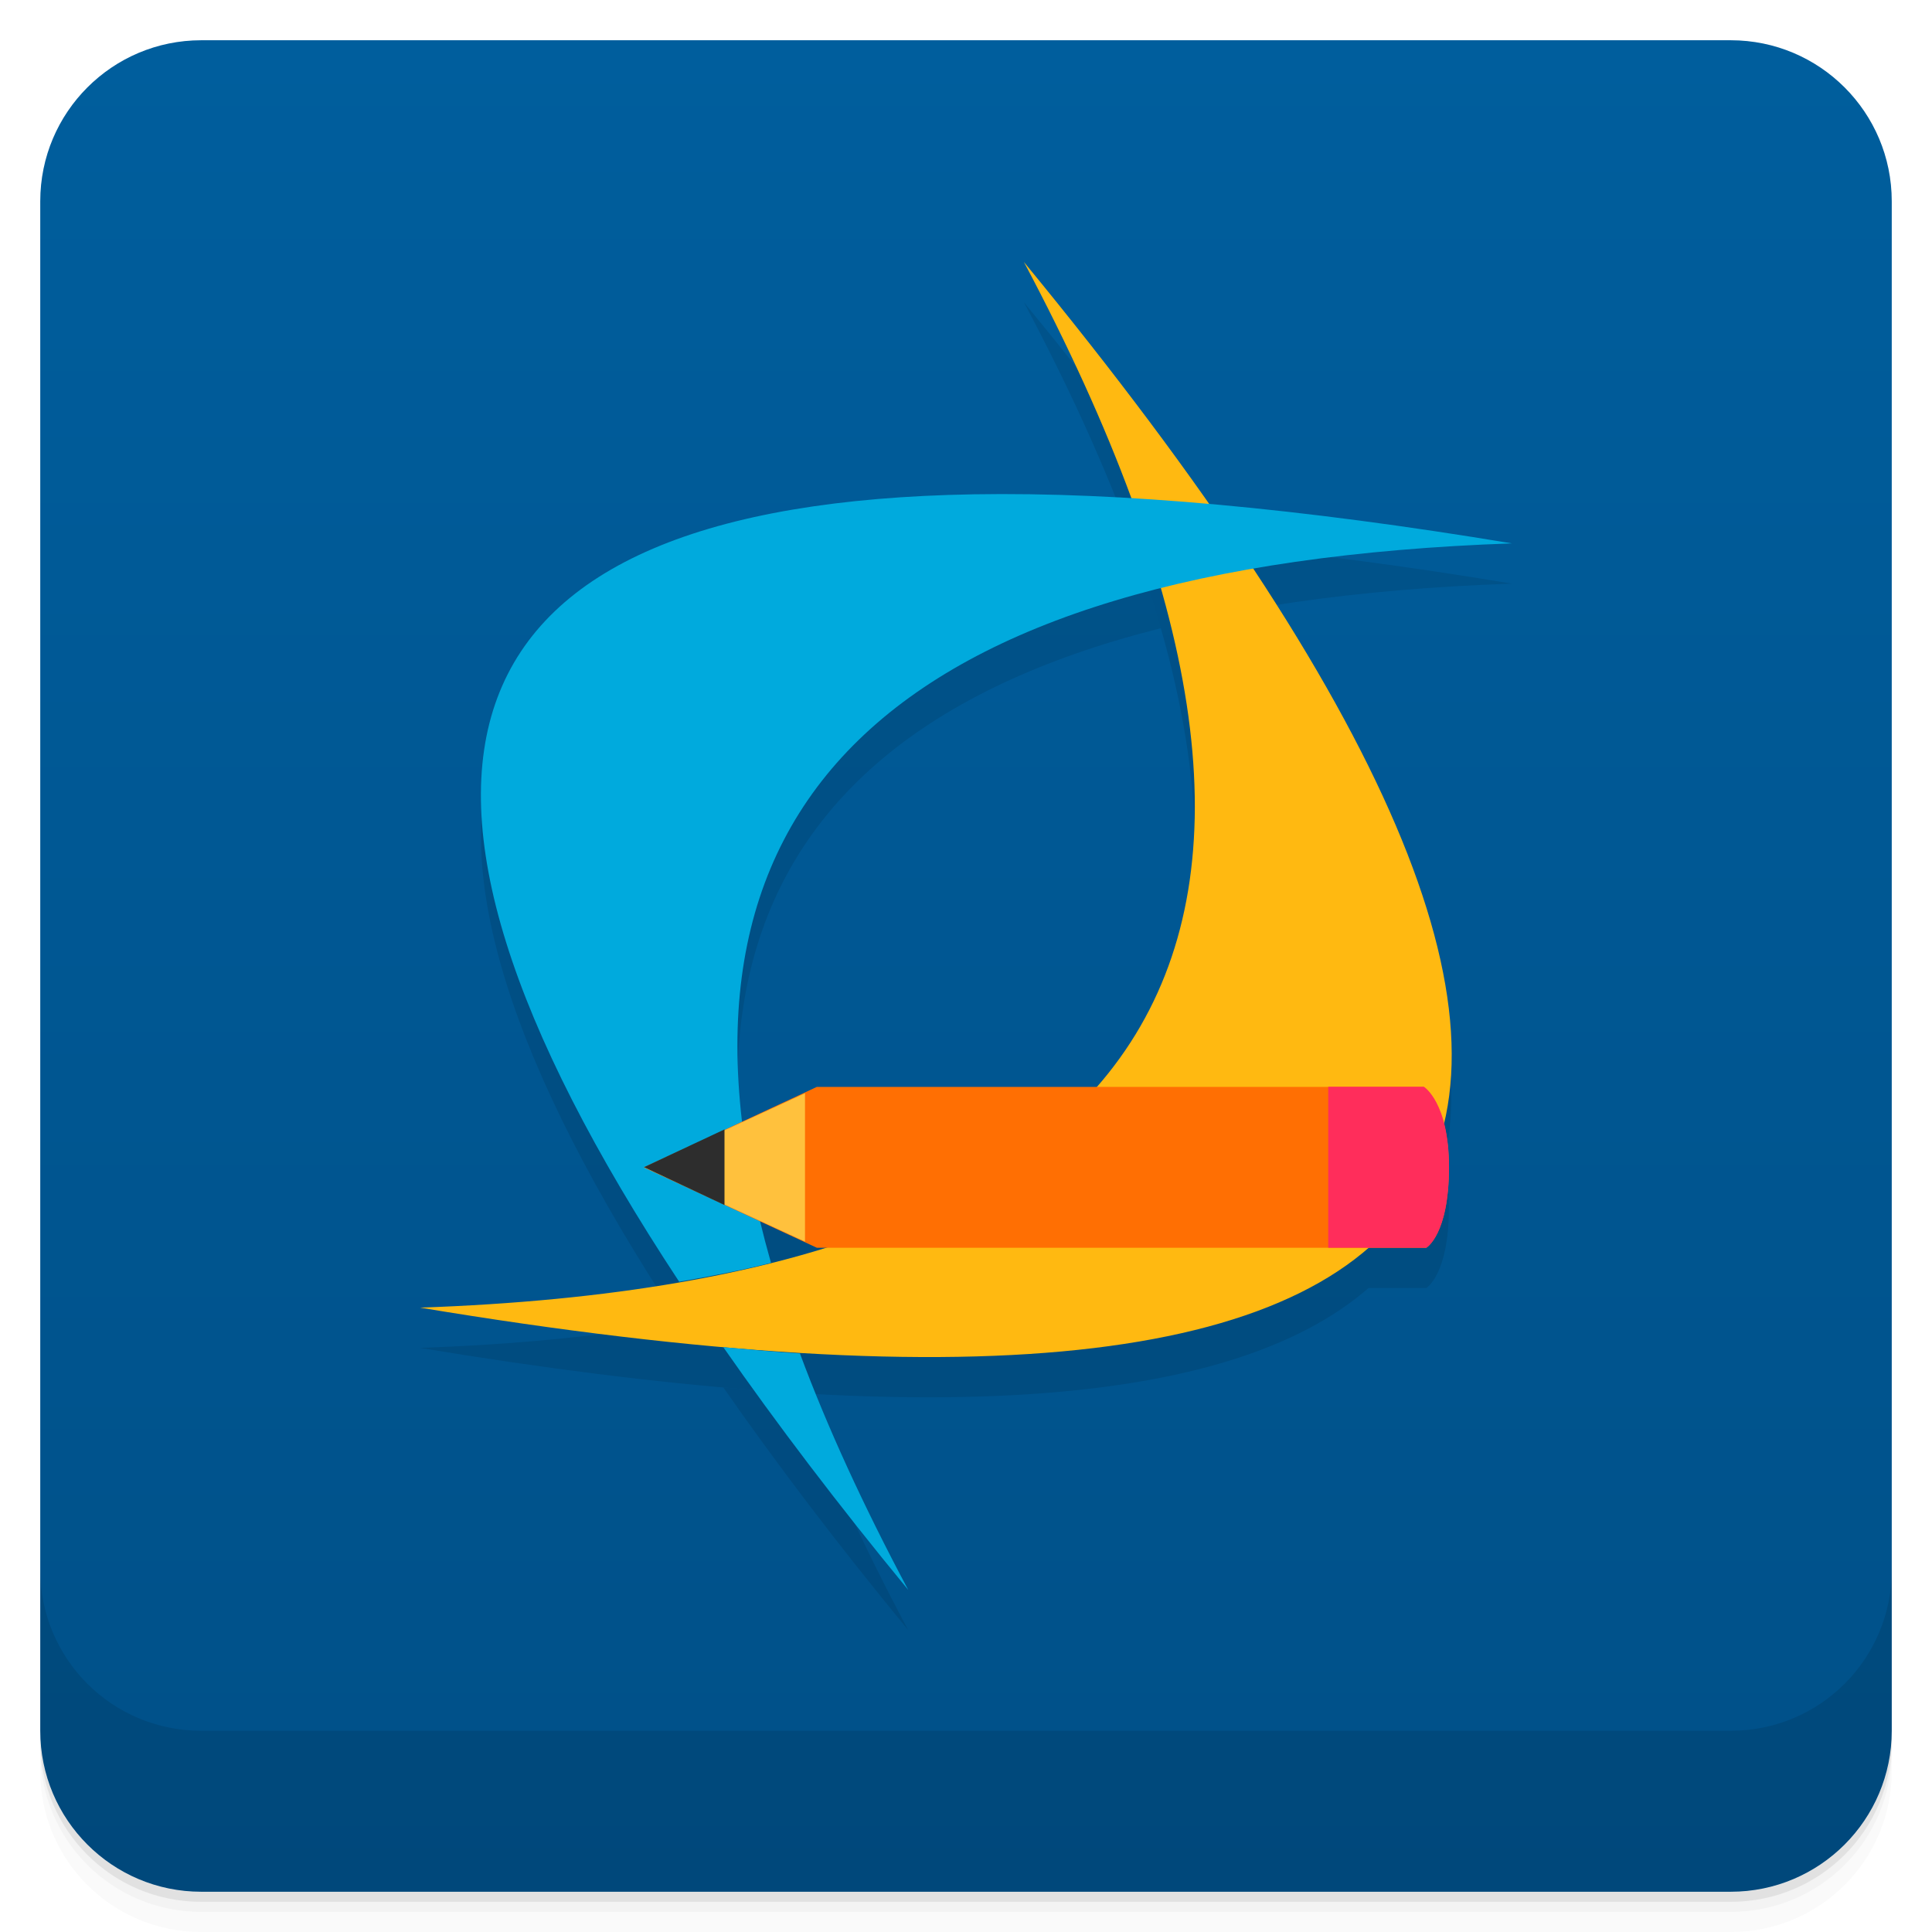
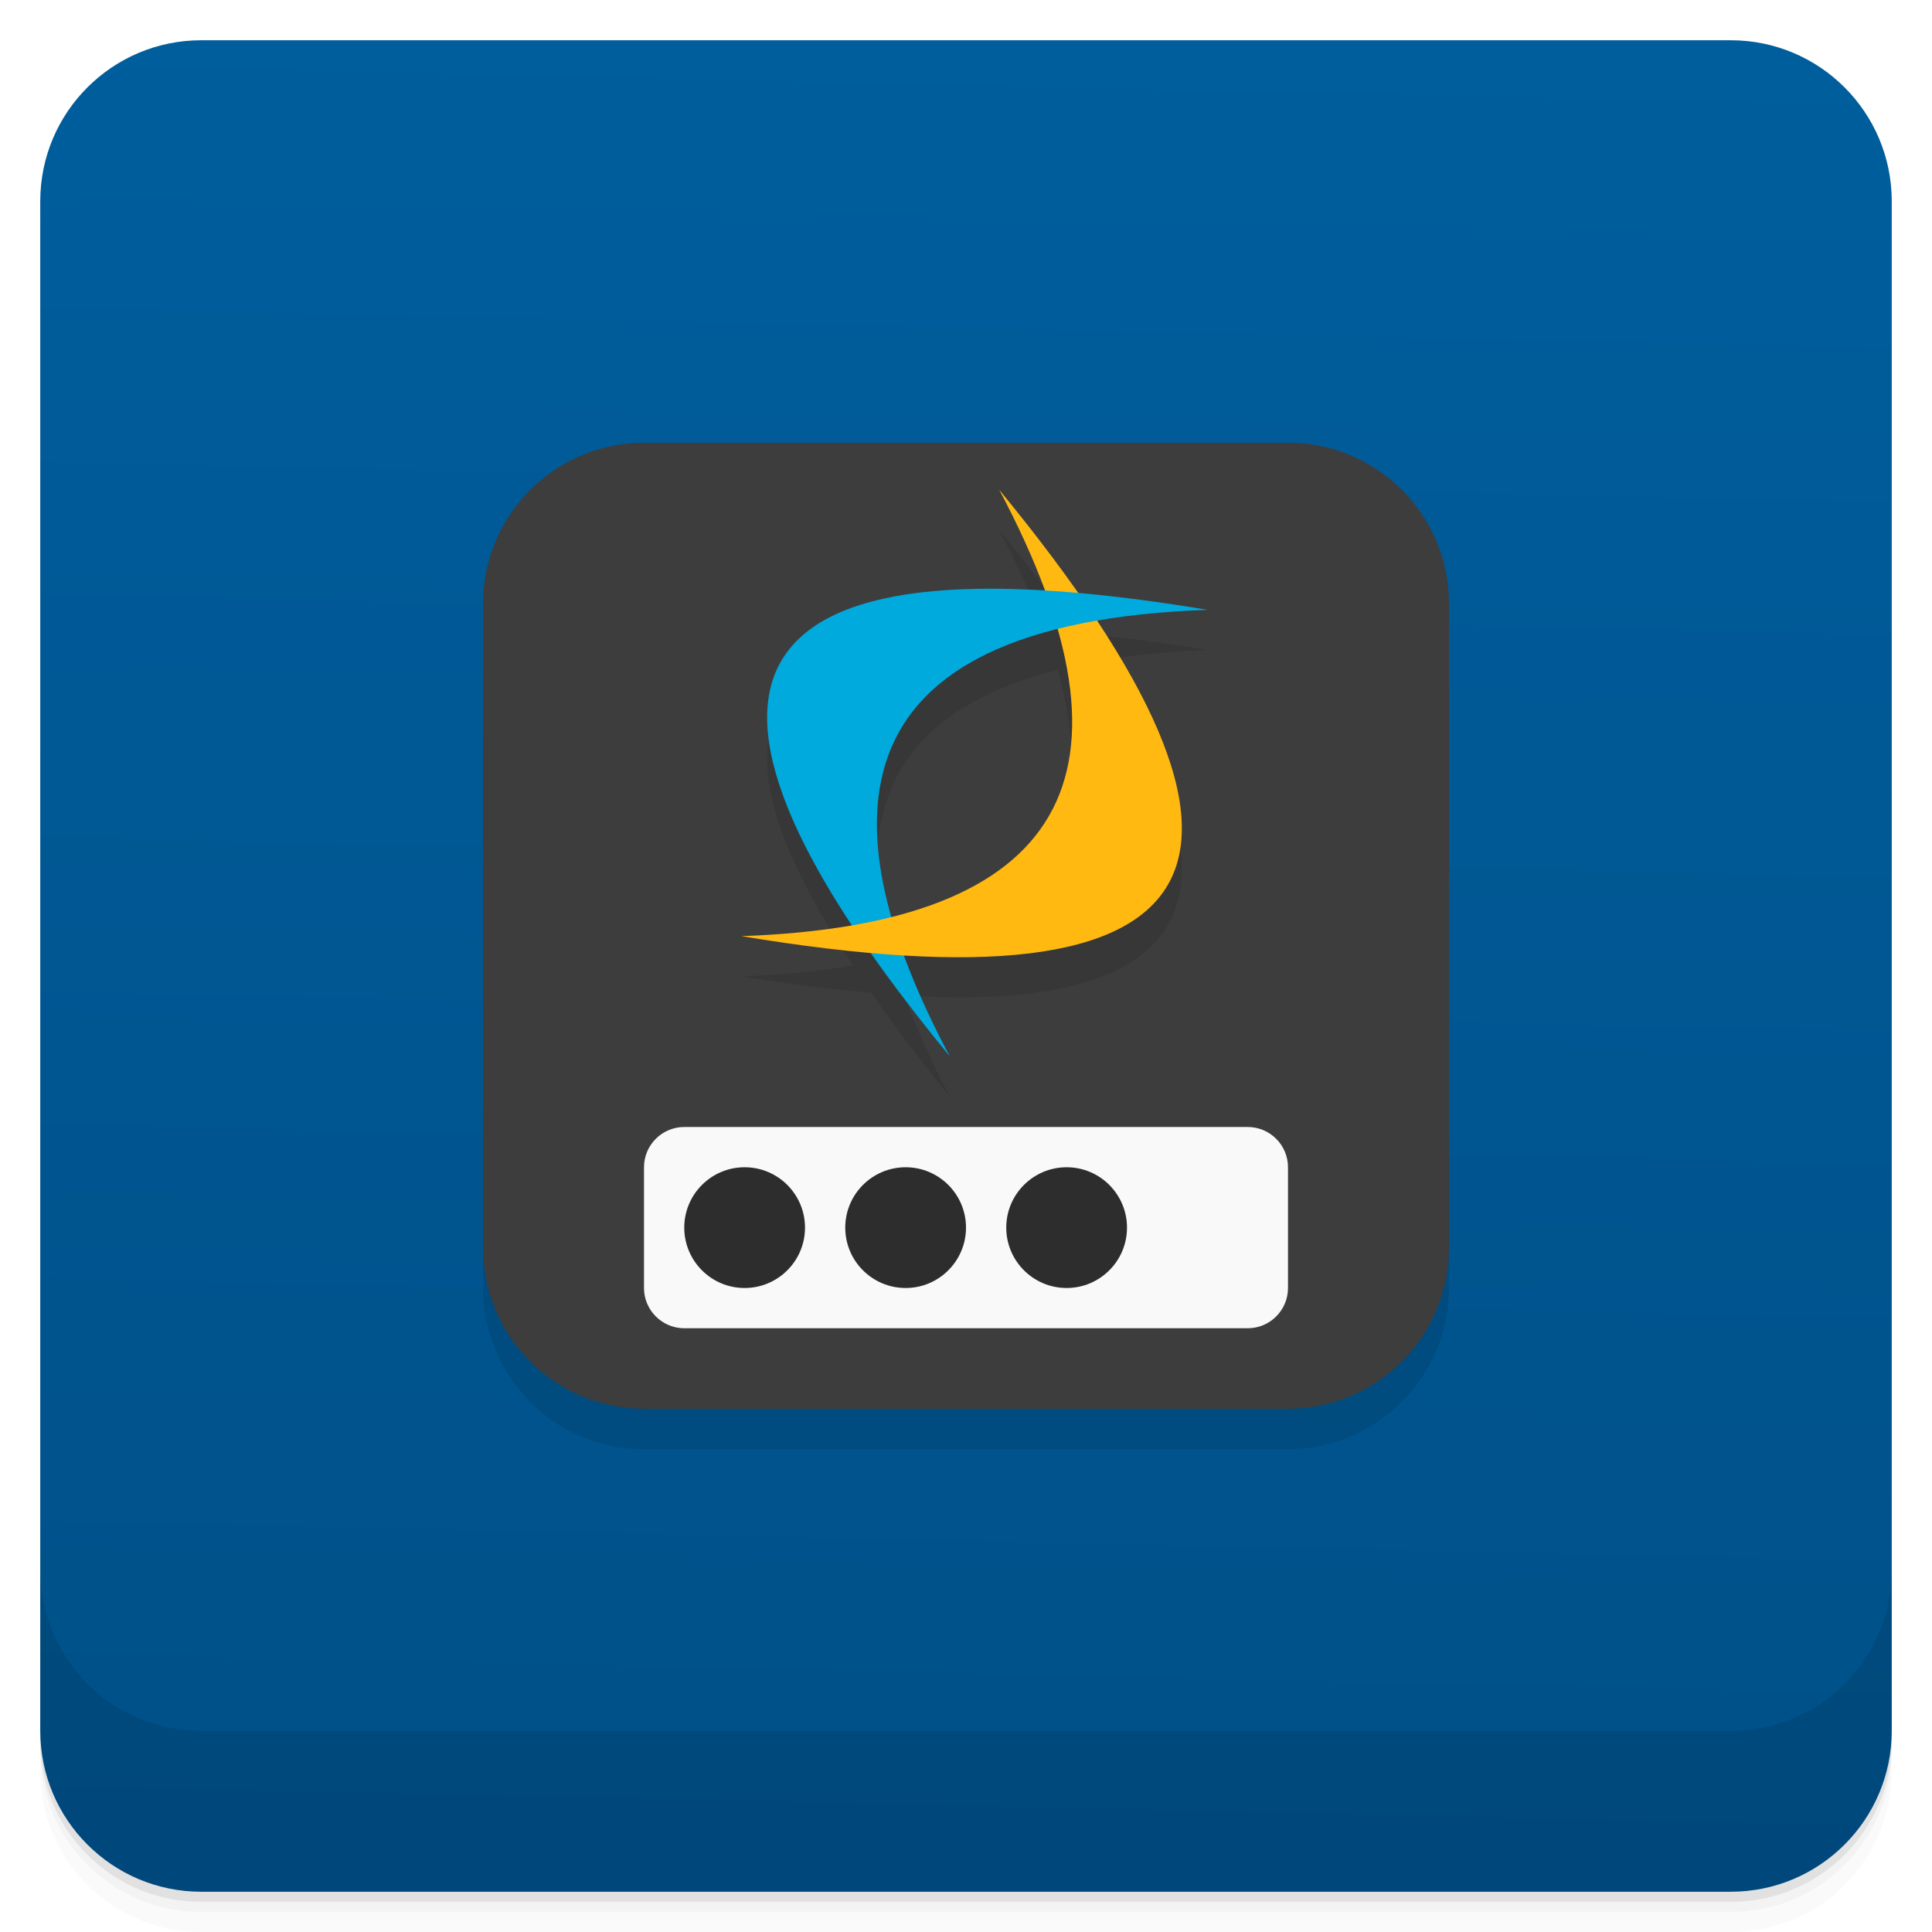
- <svg xmlns="http://www.w3.org/2000/svg" style="" version="1.1" viewBox="0 0 48 48">
-   <defs style="">
-     <linearGradient id="linearGradient3764" x1="1" x2="47" style="" gradientTransform="translate(-48 .002215)" gradientUnits="userSpaceOnUse">
+ <svg xmlns="http://www.w3.org/2000/svg" version="1.1" viewBox="0 0 48 48">
+   <defs>
+     <linearGradient id="linearGradient864" x1="1" x2="0" y1="1" y2="47" gradientTransform="translate(-48,-48)" gradientUnits="userSpaceOnUse">
      <stop style="stop-color:#005088" offset="0" />
      <stop style="stop-color:#005e9d" offset="1" />
    </linearGradient>
  </defs>
  <path d="m1 43v0.25c0 2.216 1.784 4 4 4h38c2.216 0 4-1.784 4-4v-0.25c0 2.216-1.784 4-4 4h-38c-2.216 0-4-1.784-4-4zm0 0.5v0.5c0 2.216 1.784 4 4 4h38c2.216 0 4-1.784 4-4v-0.5c0 2.216-1.784 4-4 4h-38c-2.216 0-4-1.784-4-4z" style="opacity:.02" />
  <path d="m1 43.25v0.25c0 2.216 1.784 4 4 4h38c2.216 0 4-1.784 4-4v-0.25c0 2.216-1.784 4-4 4h-38c-2.216 0-4-1.784-4-4z" style="opacity:.05" />
  <path d="m1 43v0.25c0 2.216 1.784 4 4 4h38c2.216 0 4-1.784 4-4v-0.25c0 2.216-1.784 4-4 4h-38c-2.216 0-4-1.784-4-4z" style="opacity:.1" />
-   <rect transform="rotate(-90)" x="-47" y="1" width="46" height="46" rx="4" style="fill:url(#linearGradient3764)" />
-   <g style="opacity:.1">
-     <path d="m25.438 7.508c4.974 9.354 5.579 16.186 1.815 20.496h-6.957l-4.299 2 4.299 1.996h0.213c-2.744 0.85-6.095 1.349-10.07 1.488 12.239 2.036 20.09 1.538 23.562-1.488h1.434s0.562-0.324 0.562-1.996c0-0.465-0.056-0.805-0.131-1.086 1.078-4.508-2.391-11.64-10.428-21.41z" style="" />
-     <path d="m24.19 13.281c-13.355 0.227-15.766 6.746-7.316 19.563 0.801-0.141 1.563-0.285 2.281-0.469-3.227-11.359 2.906-17.332 18.406-17.875-5.266-0.875-9.73-1.281-13.375-1.219m-6.215 21.19c1.313 1.883 2.836 3.895 4.594 6.03-1.109-2.082-2.01-4.04-2.691-5.875-0.613-0.035-1.254-0.098-1.902-0.156" style="fill-opacity:.941" />
-   </g>
-   <path d="m25.438 6.508c18.09 21.992 13.09 30.652-15 25.98 18.859-0.66 23.859-9.32 15-25.98" style="fill:#ffb911" />
-   <path d="m24.19 12.281c-13.355 0.227-15.766 6.746-7.316 19.563 0.801-0.141 1.563-0.285 2.281-0.469-3.227-11.359 2.906-17.332 18.406-17.875-5.266-0.875-9.73-1.281-13.375-1.219m-6.215 21.19c1.313 1.883 2.836 3.895 4.594 6.03-1.109-2.082-2.01-4.04-2.691-5.875-0.613-0.035-1.254-0.098-1.902-0.156" style="fill:#0ad" />
-   <path d="m35.434 31s0.563-0.324 0.563-1.996c0-1.613-0.633-2-0.633-2h-15.07l-4.297 2 4.297 1.996" style="fill:#ff6f03" />
-   <path d="m20 27.16-4 1.844 4 1.844" style="fill:#ffc13d" />
-   <path d="m18 28.06-2 0.938 2 0.941" style="fill:#2d2d2d" />
-   <path d="m33 27v4h2.438s0.563-0.324 0.563-2c0-1.613-0.625-2-0.625-2" style="fill:#ff2d5b" />
+   <rect transform="scale(-1)" x="-47" y="-47" width="46" height="46" rx="4" style="fill:url(#linearGradient864)" />
  <path d="m1 39v4c0 2.216 1.784 4 4 4h38c2.216 0 4-1.784 4-4v-4c0 2.216-1.784 4-4 4h-38c-2.216 0-4-1.784-4-4z" style="opacity:.1" />
+   <rect x="12" y="12" width="24" height="24" rx="4" ry="4" style="opacity:.1;stroke-width:1.549" />
+   <rect x="12" y="11" width="24" height="24" rx="4" ry="4" style="fill:#3d3d3d;stroke-width:1.549" />
+   <path d="m17 28c-0.551 0-1 0.449-1 1v3c0 0.551 0.449 1 1 1h14c0.551 0 1-0.449 1-1v-3c0-0.551-0.449-1-1-1z" style="fill:#f9f9f9" />
+   <path d="m18.5 29c-0.828 0-1.5 0.672-1.5 1.5s0.672 1.5 1.5 1.5 1.5-0.672 1.5-1.5-0.672-1.5-1.5-1.5zm4 0c-0.828 0-1.5 0.672-1.5 1.5s0.672 1.5 1.5 1.5 1.5-0.672 1.5-1.5-0.672-1.5-1.5-1.5zm4 0c-0.828 0-1.5 0.672-1.5 1.5s0.672 1.5 1.5 1.5 1.5-0.672 1.5-1.5-0.672-1.5-1.5-1.5z" style="fill:#2d2d2d" />
+   <path d="m24.824 13.166c0.474 0.89 0.853 1.728 1.141 2.512-0.59-0.035-1.157-0.058-1.672-0.049-4.114 0.069-5.801 1.541-5.066 4.41h2e-3c0.282 1.101 0.965 2.433 1.961 3.947-0.829 0.145-1.751 0.236-2.769 0.271 1.179 0.196 2.234 0.322 3.223 0.408 0.567 0.811 1.196 1.656 1.953 2.576-0.473-0.89-0.841-1.719-1.129-2.502 7.132 0.425 8.732-2.347 4.797-8.312 0.824-0.143 1.725-0.242 2.736-0.277-1.171-0.195-2.243-0.332-3.227-0.418-0.566-0.807-1.196-1.651-1.949-2.566zm1.451 3.477c1.075 3.792-0.3 6.168-4.123 7.133-0.411-1.45-0.476-2.699-0.172-3.736 0.491-1.675 1.937-2.799 4.295-3.397z" style="opacity:.1;stroke-width:.427" />
+   <path d="m19.228 19.038c0.469 1.832 1.923 4.232 4.368 7.205-1.604-3.017-2.14-5.417-1.615-7.205l-1.433-0.259z" style="fill:#0ad;stroke-width:.427" />
+   <path d="m24.824 12.166c7.724 9.39 5.589 13.088-6.404 11.092 8.052-0.282 10.187-3.979 6.404-11.092" style="fill:#ffb911;stroke-width:.427" />
+   <path d="m24.293 14.629c-4.114 0.069-5.801 1.54-5.066 4.41h2.753c0.712-2.428 3.383-3.725 8.02-3.888-2.249-0.374-4.151-0.548-5.706-0.522zm-5.066 4.41z" style="fill:#0ad;stroke-width:.427" />
</svg>
